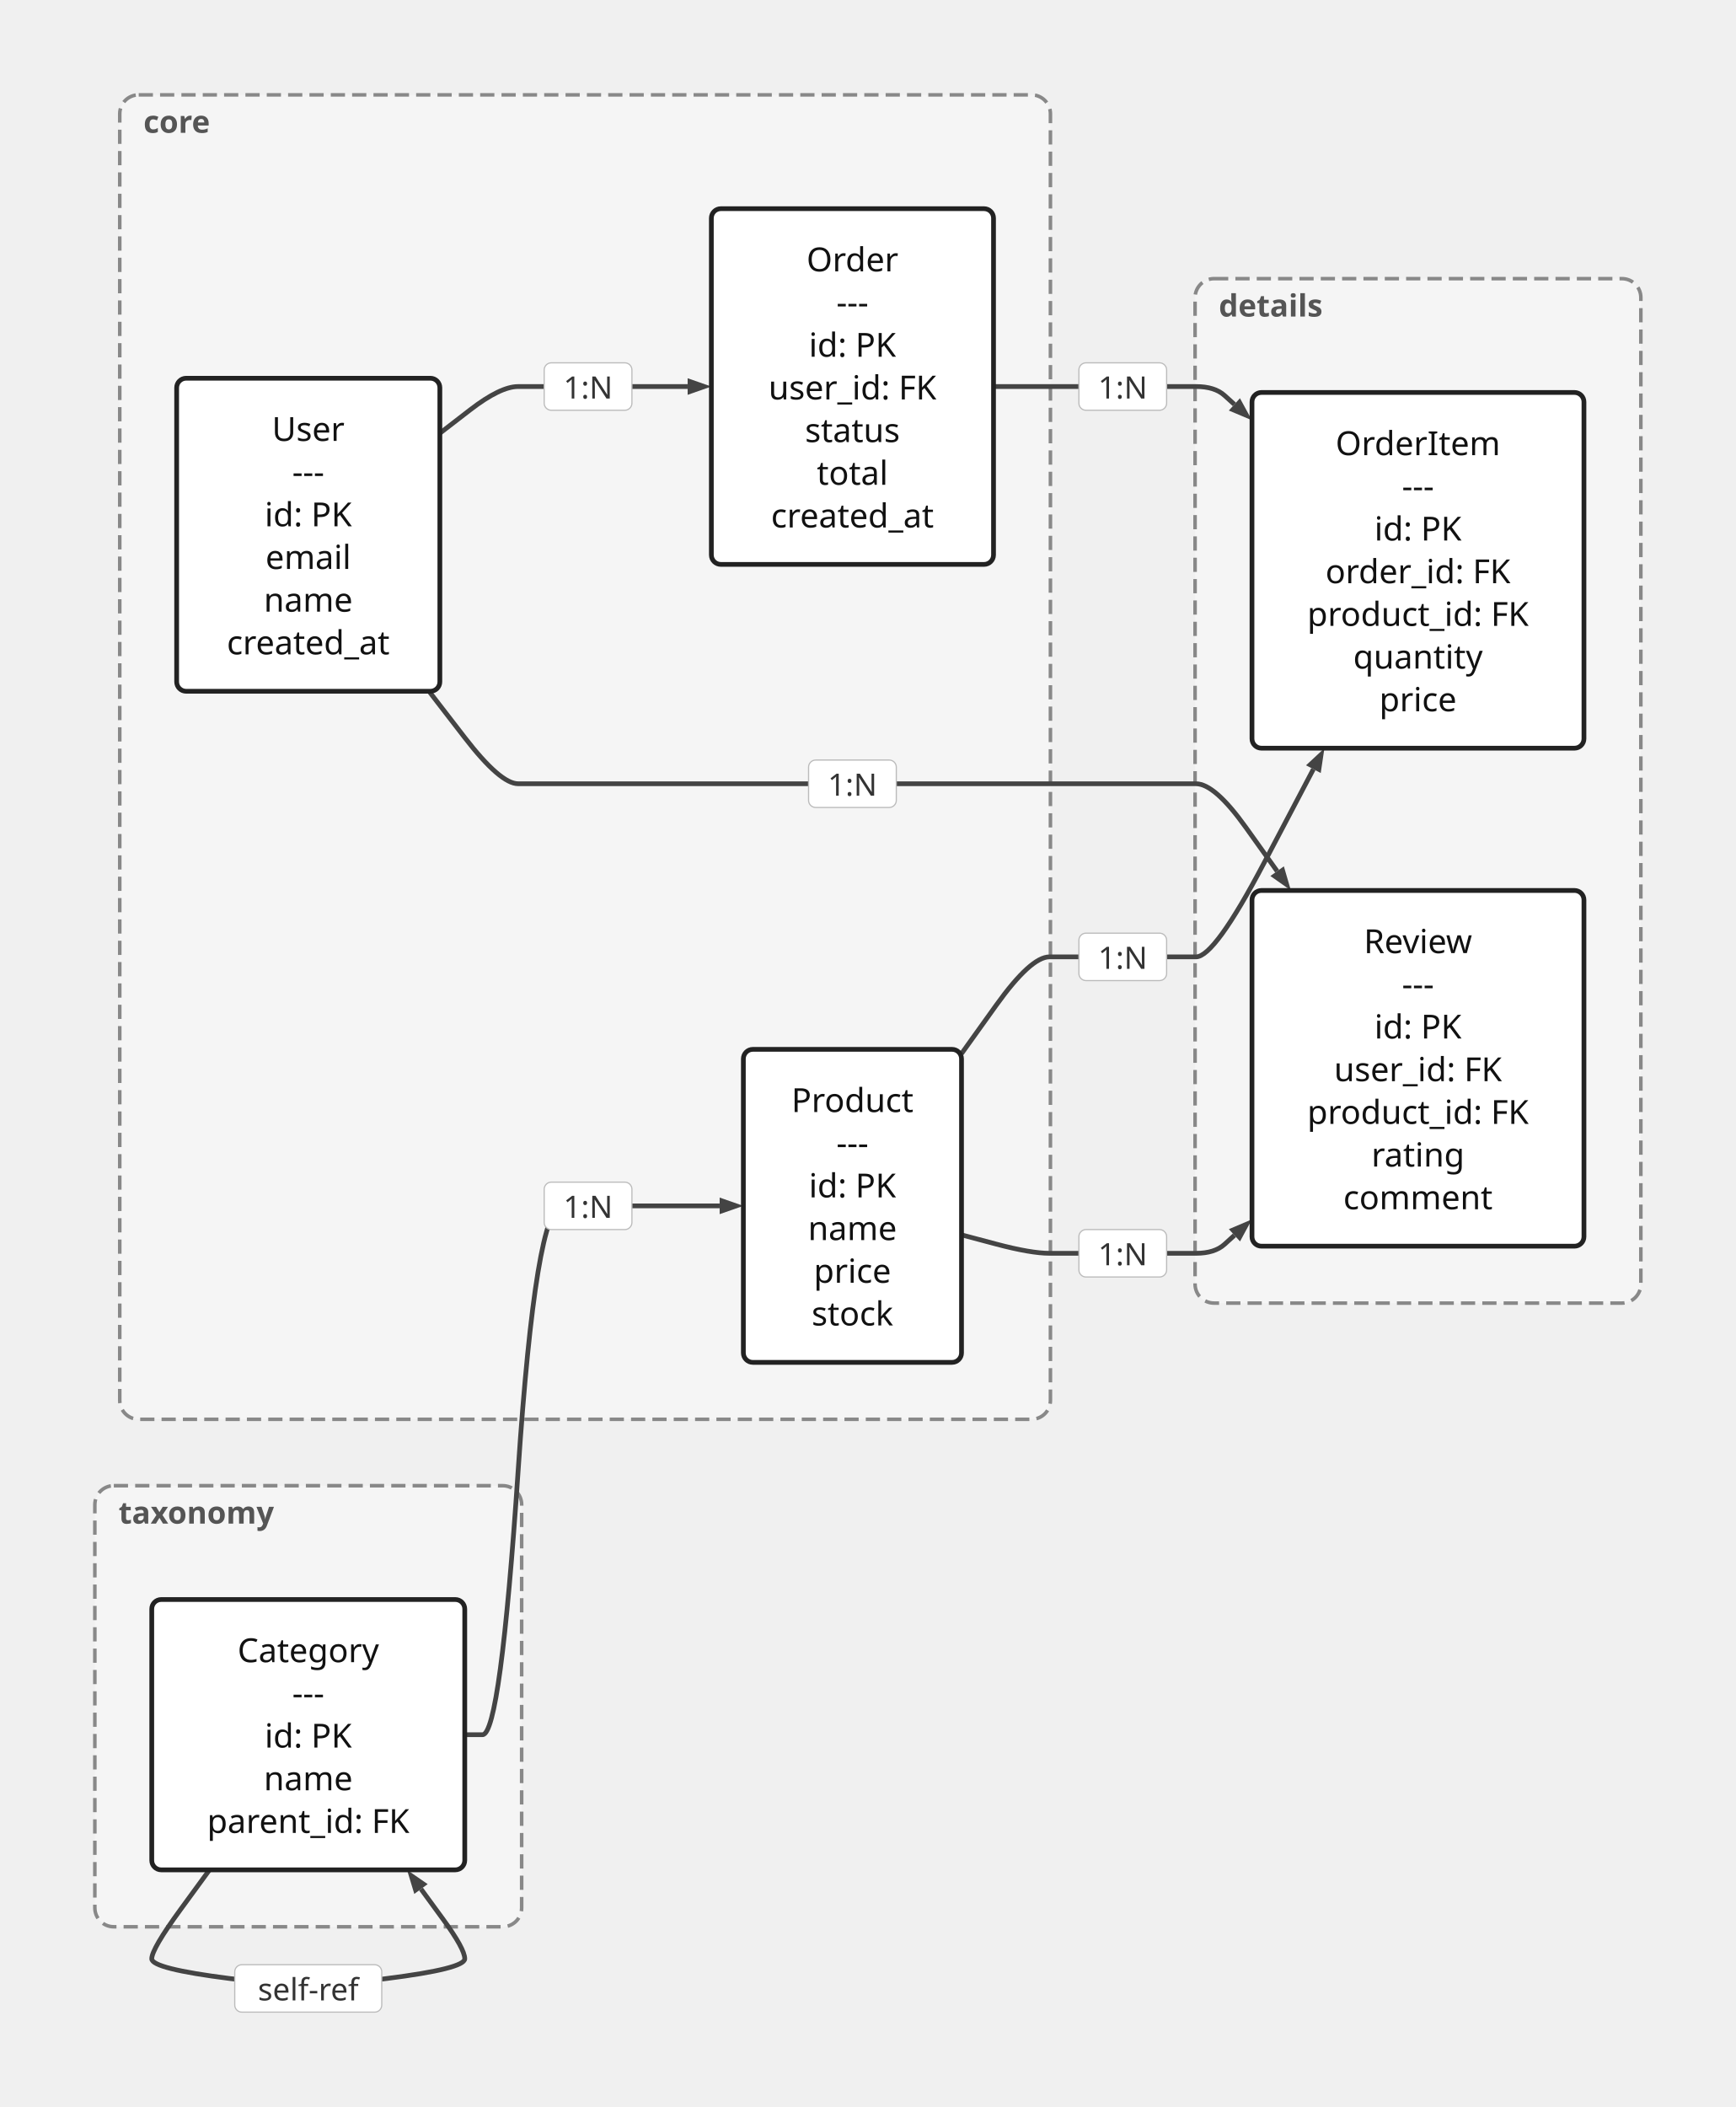
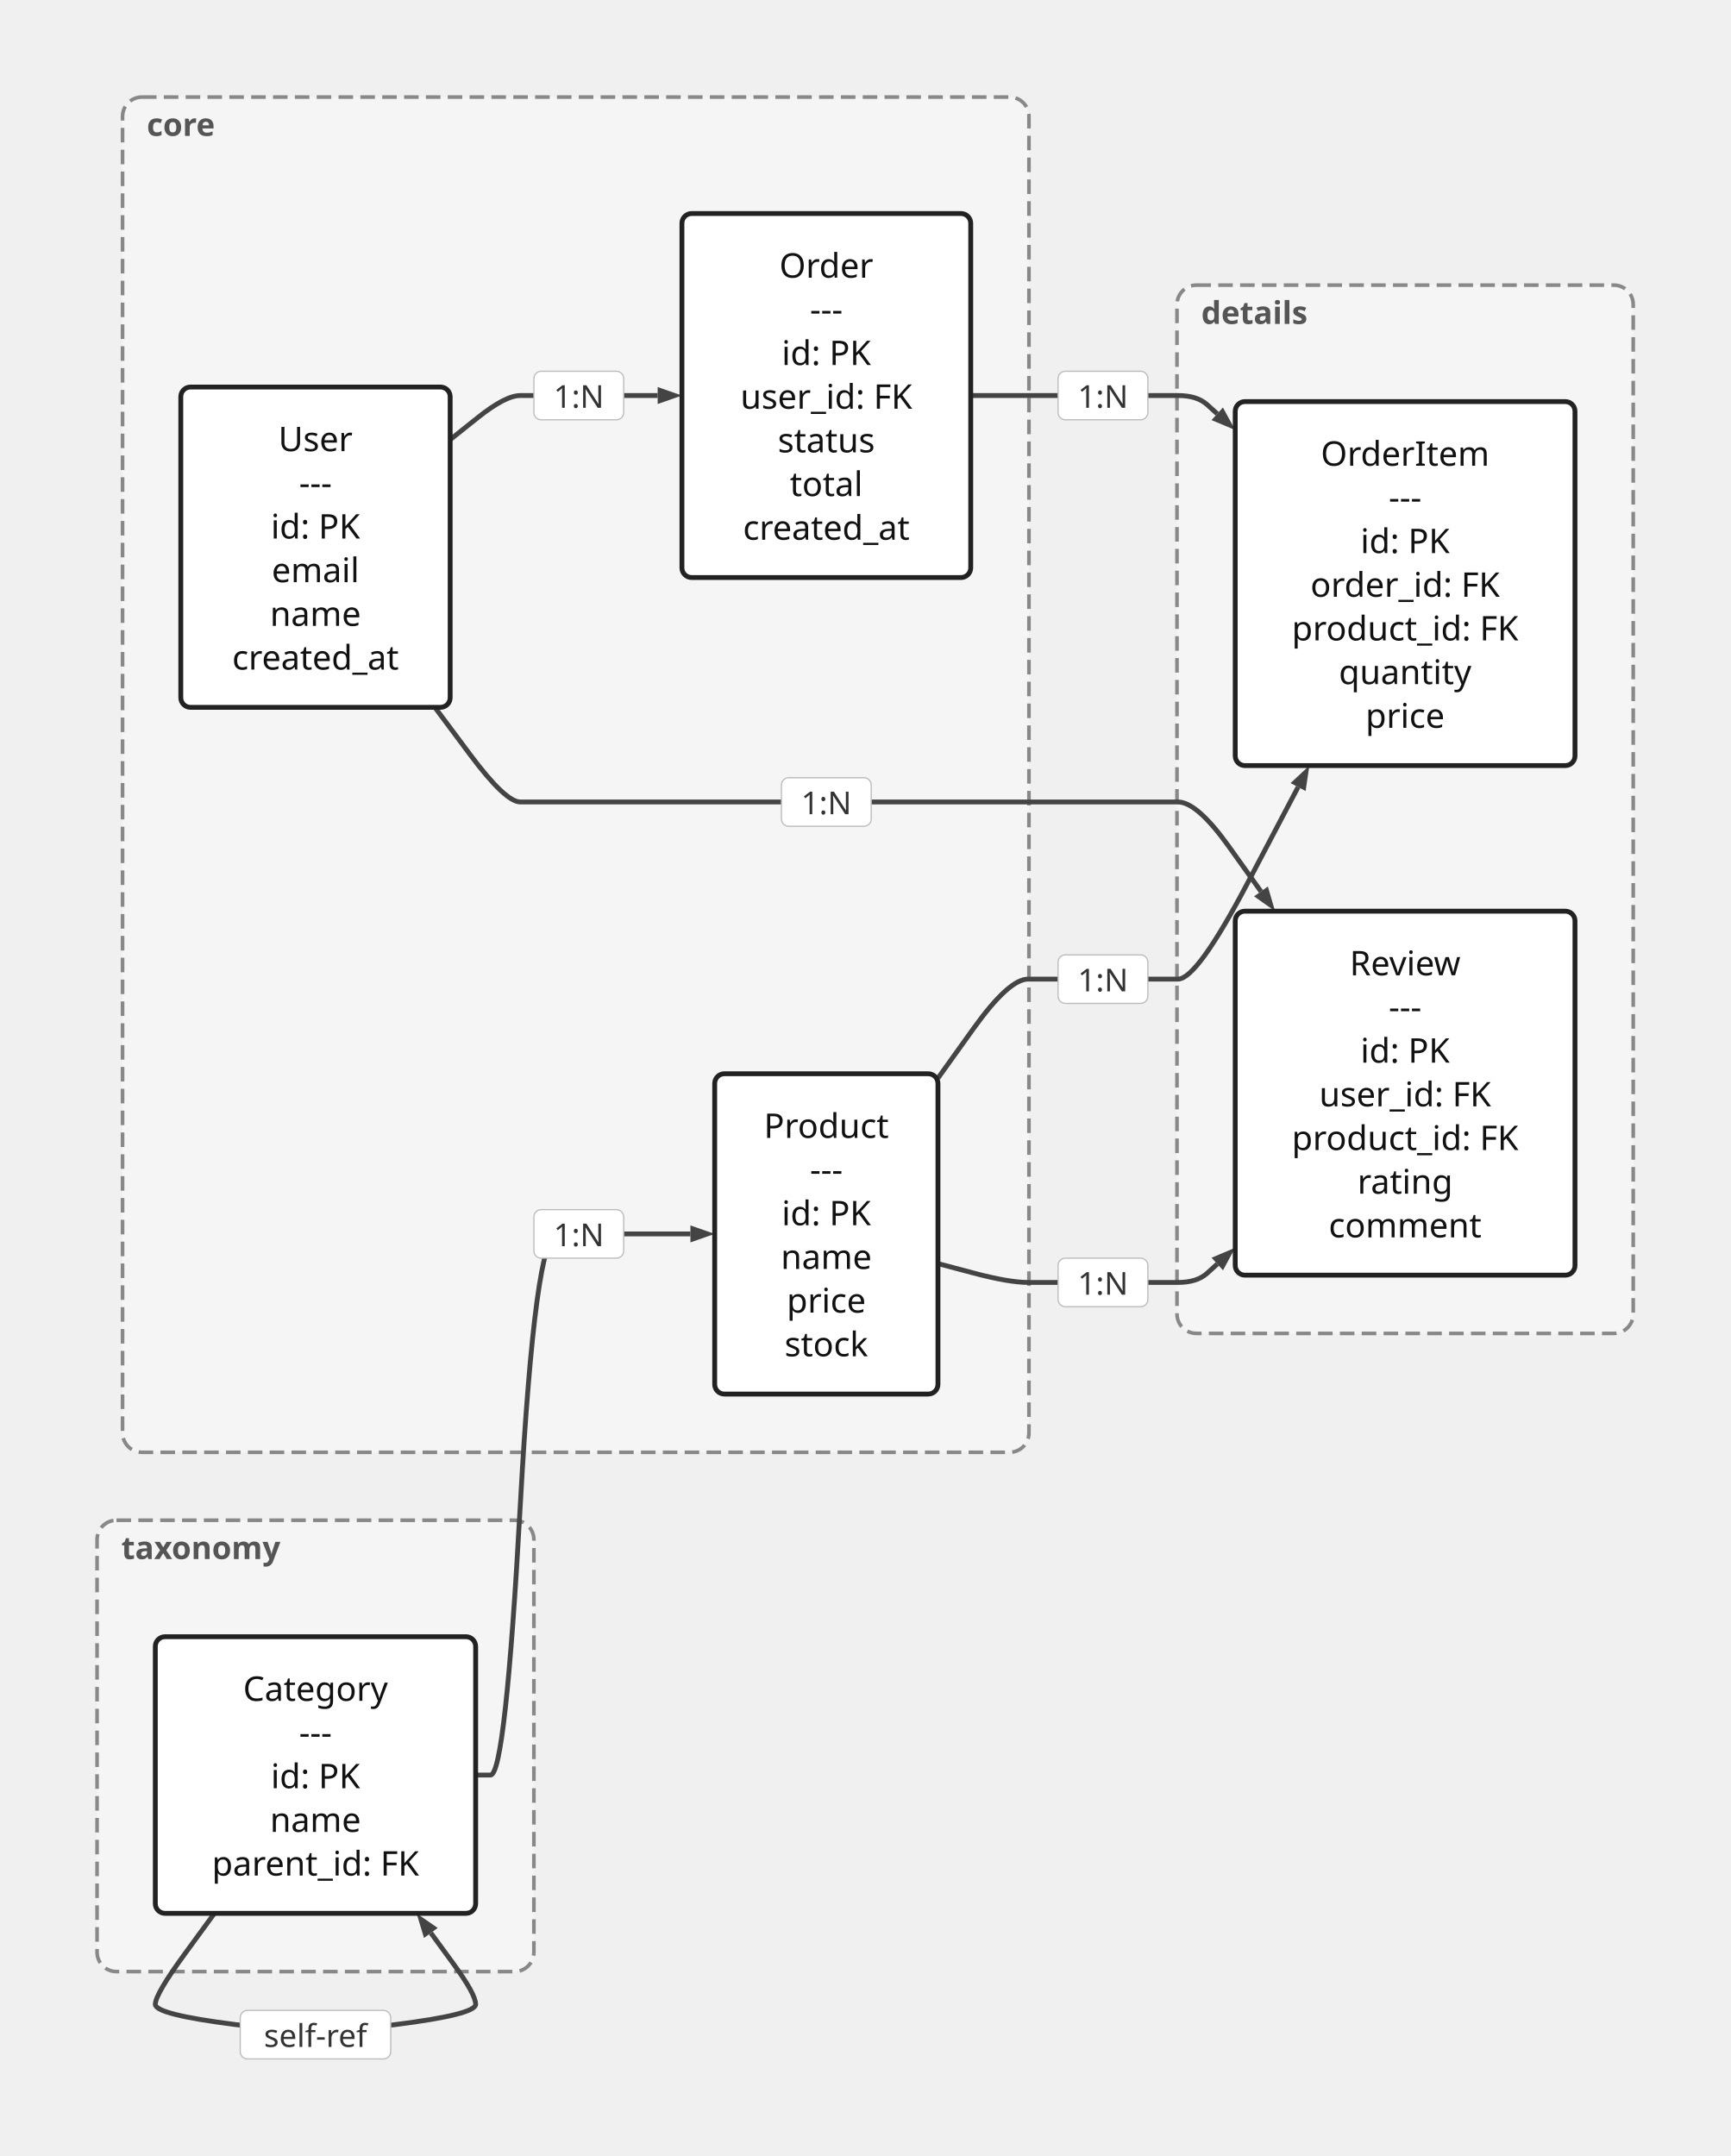
- <svg xmlns="http://www.w3.org/2000/svg" viewBox="-24 -48 732 888.5" style="max-width:100%">
+ <svg xmlns="http://www.w3.org/2000/svg" viewBox="-24 -48 713 888.5" style="max-width:100%">
  <defs>
    <marker id="glypho-10mz2kh-arrowhead" markerWidth="10" markerHeight="7" refX="0" refY="3.5" orient="auto" markerUnits="userSpaceOnUse">
      <polygon points="0 0, 10 3.5, 0 7" fill="#444444" />
    </marker>
    <marker id="glypho-10mz2kh-arrowhead-thick" markerWidth="14" markerHeight="10" refX="0" refY="5" orient="auto" markerUnits="userSpaceOnUse">
      <polygon points="0 0, 14 5, 0 10" fill="#444444" />
    </marker>
    <marker id="glypho-10mz2kh-arrowhead-reverse" markerWidth="10" markerHeight="7" refX="10" refY="3.5" orient="auto" markerUnits="userSpaceOnUse">
      <polygon points="10 0, 0 3.5, 10 7" fill="#444444" />
    </marker>
  </defs>
  <g>
-     <rect x="26.5" y="-8" width="392.5" height="558.5" fill="#f5f5f5" fill-opacity="1" stroke="#888888" stroke-width="1.5" stroke-dasharray="6 3" rx="8" ry="8" />
+     <rect x="26.5" y="-8" width="373.5" height="558.5" fill="#f5f5f5" fill-opacity="1" stroke="#888888" stroke-width="1.5" stroke-dasharray="6 3" rx="8" ry="8" />
    <text x="36.5" y="8" fill="#555555" font-size="13" font-family="system-ui, sans-serif" font-weight="bold">core</text>
  </g>
  <g>
-     <rect x="480" y="69.5" width="188" height="432" fill="#f5f5f5" fill-opacity="1" stroke="#888888" stroke-width="1.5" stroke-dasharray="6 3" rx="8" ry="8" />
-     <text x="490" y="85.5" fill="#555555" font-size="13" font-family="system-ui, sans-serif" font-weight="bold">details</text>
+     <rect x="461" y="69.5" width="188" height="432" fill="#f5f5f5" fill-opacity="1" stroke="#888888" stroke-width="1.5" stroke-dasharray="6 3" rx="8" ry="8" />
+     <text x="471" y="85.5" fill="#555555" font-size="13" font-family="system-ui, sans-serif" font-weight="bold">details</text>
  </g>
  <g>
    <rect x="16" y="578.5" width="180" height="186" fill="#f5f5f5" fill-opacity="1" stroke="#888888" stroke-width="1.5" stroke-dasharray="6 3" rx="8" ry="8" />
    <text x="26" y="594.5" fill="#555555" font-size="13" font-family="system-ui, sans-serif" font-weight="bold">taxonomy</text>
  </g>
-   <path d="M 161.5 134.685 L 174.259 124.843 Q 187.018 115 194.527 115 Q 202.036 115 213.018 115 Q 224 115 234.982 115 Q 245.964 115 253.473 115 Q 260.982 115 263.491 115 L 266 115" fill="none" stroke="#444444" stroke-width="2" marker-end="url(#glypho-10mz2kh-arrowhead)" />
-   <path d="M 395 115 L 402.87 115 Q 410.74 115 418.61 115 Q 426.48 115 437.99 115 Q 449.5 115 461.01 115 Q 472.52 115 480.39 115 Q 488.26 115 492.421 118.761 L 496.581 122.522" fill="none" stroke="#444444" stroke-width="2" marker-end="url(#glypho-10mz2kh-arrowhead)" />
-   <path d="M 381.5 396.305 L 396.12 375.903 Q 410.74 355.5 418.61 355.5 Q 426.48 355.5 437.99 355.5 Q 449.5 355.5 461.01 355.5 Q 472.52 355.5 480.39 355.5 Q 488.26 355.5 509.077 315.925 L 529.894 276.35" fill="none" stroke="#444444" stroke-width="2" marker-end="url(#glypho-10mz2kh-arrowhead)" />
-   <path d="M 172 683.5 L 179.509 683.5 Q 187.018 683.5 194.527 572 Q 202.036 460.5 213.018 460.5 Q 224 460.5 234.982 460.5 Q 245.964 460.5 253.473 460.5 Q 260.982 460.5 270.241 460.5 L 279.5 460.5" fill="none" stroke="#444444" stroke-width="2" marker-end="url(#glypho-10mz2kh-arrowhead)" />
+   <path d="M 161.5 133.185 L 172.887 124.092 Q 184.274 115 190.412 115 Q 196.549 115 205.524 115 Q 214.5 115 223.476 115 Q 232.451 115 238.588 115 Q 244.726 115 245.863 115 L 247 115" fill="none" stroke="#444444" stroke-width="2" marker-end="url(#glypho-10mz2kh-arrowhead)" />
+   <path d="M 376 115 L 383.87 115 Q 391.74 115 399.61 115 Q 407.48 115 418.99 115 Q 430.5 115 442.01 115 Q 453.52 115 461.39 115 Q 469.26 115 473.421 118.761 L 477.581 122.522" fill="none" stroke="#444444" stroke-width="2" marker-end="url(#glypho-10mz2kh-arrowhead)" />
+   <path d="M 362.5 396.305 L 377.12 375.903 Q 391.74 355.5 399.61 355.5 Q 407.48 355.5 418.99 355.5 Q 430.5 355.5 442.01 355.5 Q 453.52 355.5 461.39 355.5 Q 469.26 355.5 490.077 315.925 L 510.894 276.35" fill="none" stroke="#444444" stroke-width="2" marker-end="url(#glypho-10mz2kh-arrowhead)" />
+   <path d="M 172 683.5 L 178.137 683.5 Q 184.274 683.5 190.412 572 Q 196.549 460.5 205.524 460.5 Q 214.5 460.5 223.476 460.5 Q 232.451 460.5 238.588 460.5 Q 244.726 460.5 252.613 460.5 L 260.5 460.5" fill="none" stroke="#444444" stroke-width="2" marker-end="url(#glypho-10mz2kh-arrowhead)" />
  <path d="M 64.354 740.5 L 52.177 757.167 Q 40 773.833 40 778 Q 40 782.167 73 786.333 Q 106 790.5 139 786.333 Q 172 782.167 172 778 Q 172 773.833 162.773 761.204 L 153.545 748.574" fill="none" stroke="#444444" stroke-width="2" marker-end="url(#glypho-10mz2kh-arrowhead)" />
-   <path d="M 156.926 243.5 L 171.972 263 Q 187.018 282.5 194.527 282.5 Q 202.036 282.5 213.018 282.5 Q 224 282.5 234.982 282.5 Q 245.964 282.5 253.473 282.5 Q 260.982 282.5 298.241 282.5 Q 335.5 282.5 373.12 282.5 Q 410.74 282.5 418.61 282.5 Q 426.48 282.5 437.99 282.5 Q 449.5 282.5 461.01 282.5 Q 472.52 282.5 480.39 282.5 Q 488.26 282.5 501.429 300.932 L 514.599 319.363" fill="none" stroke="#444444" stroke-width="2" marker-end="url(#glypho-10mz2kh-arrowhead)" />
-   <path d="M 381.5 472.728 L 396.12 476.614 Q 410.74 480.5 418.61 480.5 Q 426.48 480.5 437.99 480.5 Q 449.5 480.5 461.01 480.5 Q 472.52 480.5 480.39 480.5 Q 488.26 480.5 492.431 476.705 L 496.603 472.91" fill="none" stroke="#444444" stroke-width="2" marker-end="url(#glypho-10mz2kh-arrowhead)" />
+   <path d="M 155.201 243.5 L 169.738 263 Q 184.274 282.5 190.412 282.5 Q 196.549 282.5 205.524 282.5 Q 214.5 282.5 223.476 282.5 Q 232.451 282.5 238.588 282.5 Q 244.726 282.5 280.613 282.5 Q 316.5 282.5 354.12 282.5 Q 391.74 282.5 399.61 282.5 Q 407.48 282.5 418.99 282.5 Q 430.5 282.5 442.01 282.5 Q 453.52 282.5 461.39 282.5 Q 469.26 282.5 482.429 300.932 L 495.599 319.363" fill="none" stroke="#444444" stroke-width="2" marker-end="url(#glypho-10mz2kh-arrowhead)" />
+   <path d="M 362.5 472.728 L 377.12 476.614 Q 391.74 480.5 399.61 480.5 Q 407.48 480.5 418.99 480.5 Q 430.5 480.5 442.01 480.5 Q 453.52 480.5 461.39 480.5 Q 469.26 480.5 473.431 476.705 L 477.603 472.91" fill="none" stroke="#444444" stroke-width="2" marker-end="url(#glypho-10mz2kh-arrowhead)" />
  <g transform="translate(50.5, 111.5)" data-node-id="user">
    <rect x="0" y="0" width="111" height="132" rx="4" ry="4" fill="#ffffff" stroke="#222222" stroke-width="2" />
    <text x="55.5" y="21" text-anchor="middle" dominant-baseline="central" fill="#111111" font-size="14" font-family="system-ui, sans-serif">User</text>
    <text x="55.5" y="39" text-anchor="middle" dominant-baseline="central" fill="#111111" font-size="14" font-family="system-ui, sans-serif">---</text>
    <text x="55.5" y="57" text-anchor="middle" dominant-baseline="central" fill="#111111" font-size="14" font-family="system-ui, sans-serif">id: PK</text>
    <text x="55.5" y="75" text-anchor="middle" dominant-baseline="central" fill="#111111" font-size="14" font-family="system-ui, sans-serif">email</text>
    <text x="55.5" y="93" text-anchor="middle" dominant-baseline="central" fill="#111111" font-size="14" font-family="system-ui, sans-serif">name</text>
    <text x="55.5" y="111" text-anchor="middle" dominant-baseline="central" fill="#111111" font-size="14" font-family="system-ui, sans-serif">created_at</text>
  </g>
-   <g transform="translate(276, 40)" data-node-id="order">
+   <g transform="translate(257, 40)" data-node-id="order">
    <rect x="0" y="0" width="119" height="150" rx="4" ry="4" fill="#ffffff" stroke="#222222" stroke-width="2" />
    <text x="59.5" y="21" text-anchor="middle" dominant-baseline="central" fill="#111111" font-size="14" font-family="system-ui, sans-serif">Order</text>
    <text x="59.5" y="39" text-anchor="middle" dominant-baseline="central" fill="#111111" font-size="14" font-family="system-ui, sans-serif">---</text>
    <text x="59.5" y="57" text-anchor="middle" dominant-baseline="central" fill="#111111" font-size="14" font-family="system-ui, sans-serif">id: PK</text>
    <text x="59.5" y="75" text-anchor="middle" dominant-baseline="central" fill="#111111" font-size="14" font-family="system-ui, sans-serif">user_id: FK</text>
    <text x="59.5" y="93" text-anchor="middle" dominant-baseline="central" fill="#111111" font-size="14" font-family="system-ui, sans-serif">status</text>
    <text x="59.5" y="111" text-anchor="middle" dominant-baseline="central" fill="#111111" font-size="14" font-family="system-ui, sans-serif">total</text>
    <text x="59.5" y="129" text-anchor="middle" dominant-baseline="central" fill="#111111" font-size="14" font-family="system-ui, sans-serif">created_at</text>
  </g>
-   <g transform="translate(289.5, 394.5)" data-node-id="product">
+   <g transform="translate(270.5, 394.5)" data-node-id="product">
    <rect x="0" y="0" width="92" height="132" rx="4" ry="4" fill="#ffffff" stroke="#222222" stroke-width="2" />
    <text x="46" y="21" text-anchor="middle" dominant-baseline="central" fill="#111111" font-size="14" font-family="system-ui, sans-serif">Product</text>
    <text x="46" y="39" text-anchor="middle" dominant-baseline="central" fill="#111111" font-size="14" font-family="system-ui, sans-serif">---</text>
    <text x="46" y="57" text-anchor="middle" dominant-baseline="central" fill="#111111" font-size="14" font-family="system-ui, sans-serif">id: PK</text>
    <text x="46" y="75" text-anchor="middle" dominant-baseline="central" fill="#111111" font-size="14" font-family="system-ui, sans-serif">name</text>
    <text x="46" y="93" text-anchor="middle" dominant-baseline="central" fill="#111111" font-size="14" font-family="system-ui, sans-serif">price</text>
    <text x="46" y="111" text-anchor="middle" dominant-baseline="central" fill="#111111" font-size="14" font-family="system-ui, sans-serif">stock</text>
  </g>
-   <g transform="translate(504, 117.5)" data-node-id="order_item">
+   <g transform="translate(485, 117.5)" data-node-id="order_item">
    <rect x="0" y="0" width="140" height="150" rx="4" ry="4" fill="#ffffff" stroke="#222222" stroke-width="2" />
    <text x="70" y="21" text-anchor="middle" dominant-baseline="central" fill="#111111" font-size="14" font-family="system-ui, sans-serif">OrderItem</text>
    <text x="70" y="39" text-anchor="middle" dominant-baseline="central" fill="#111111" font-size="14" font-family="system-ui, sans-serif">---</text>
    <text x="70" y="57" text-anchor="middle" dominant-baseline="central" fill="#111111" font-size="14" font-family="system-ui, sans-serif">id: PK</text>
    <text x="70" y="75" text-anchor="middle" dominant-baseline="central" fill="#111111" font-size="14" font-family="system-ui, sans-serif">order_id: FK</text>
    <text x="70" y="93" text-anchor="middle" dominant-baseline="central" fill="#111111" font-size="14" font-family="system-ui, sans-serif">product_id: FK</text>
    <text x="70" y="111" text-anchor="middle" dominant-baseline="central" fill="#111111" font-size="14" font-family="system-ui, sans-serif">quantity</text>
    <text x="70" y="129" text-anchor="middle" dominant-baseline="central" fill="#111111" font-size="14" font-family="system-ui, sans-serif">price</text>
  </g>
  <g transform="translate(40, 626.5)" data-node-id="category">
    <rect x="0" y="0" width="132" height="114" rx="4" ry="4" fill="#ffffff" stroke="#222222" stroke-width="2" />
    <text x="66" y="21" text-anchor="middle" dominant-baseline="central" fill="#111111" font-size="14" font-family="system-ui, sans-serif">Category</text>
    <text x="66" y="39" text-anchor="middle" dominant-baseline="central" fill="#111111" font-size="14" font-family="system-ui, sans-serif">---</text>
    <text x="66" y="57" text-anchor="middle" dominant-baseline="central" fill="#111111" font-size="14" font-family="system-ui, sans-serif">id: PK</text>
    <text x="66" y="75" text-anchor="middle" dominant-baseline="central" fill="#111111" font-size="14" font-family="system-ui, sans-serif">name</text>
    <text x="66" y="93" text-anchor="middle" dominant-baseline="central" fill="#111111" font-size="14" font-family="system-ui, sans-serif">parent_id: FK</text>
  </g>
-   <g transform="translate(504, 327.5)" data-node-id="review">
+   <g transform="translate(485, 327.5)" data-node-id="review">
    <rect x="0" y="0" width="140" height="150" rx="4" ry="4" fill="#ffffff" stroke="#222222" stroke-width="2" />
    <text x="70" y="21" text-anchor="middle" dominant-baseline="central" fill="#111111" font-size="14" font-family="system-ui, sans-serif">Review</text>
    <text x="70" y="39" text-anchor="middle" dominant-baseline="central" fill="#111111" font-size="14" font-family="system-ui, sans-serif">---</text>
    <text x="70" y="57" text-anchor="middle" dominant-baseline="central" fill="#111111" font-size="14" font-family="system-ui, sans-serif">id: PK</text>
    <text x="70" y="75" text-anchor="middle" dominant-baseline="central" fill="#111111" font-size="14" font-family="system-ui, sans-serif">user_id: FK</text>
    <text x="70" y="93" text-anchor="middle" dominant-baseline="central" fill="#111111" font-size="14" font-family="system-ui, sans-serif">product_id: FK</text>
    <text x="70" y="111" text-anchor="middle" dominant-baseline="central" fill="#111111" font-size="14" font-family="system-ui, sans-serif">rating</text>
    <text x="70" y="129" text-anchor="middle" dominant-baseline="central" fill="#111111" font-size="14" font-family="system-ui, sans-serif">comment</text>
  </g>
-   <g transform="translate(224, 115)">
+   <g transform="translate(214.5, 115)">
    <rect x="-18.5" y="-10" width="37" height="20" fill="white" stroke="#bbb" stroke-width="0.5" rx="3" />
    <text y="0" text-anchor="middle" dominant-baseline="central" fill="#333333" font-size="13" font-family="system-ui, sans-serif">1:N</text>
  </g>
-   <g transform="translate(449.5, 115)">
+   <g transform="translate(430.5, 115)">
    <rect x="-18.5" y="-10" width="37" height="20" fill="white" stroke="#bbb" stroke-width="0.5" rx="3" />
    <text y="0" text-anchor="middle" dominant-baseline="central" fill="#333333" font-size="13" font-family="system-ui, sans-serif">1:N</text>
  </g>
-   <g transform="translate(449.5, 355.5)">
+   <g transform="translate(430.5, 355.5)">
    <rect x="-18.5" y="-10" width="37" height="20" fill="white" stroke="#bbb" stroke-width="0.5" rx="3" />
    <text y="0" text-anchor="middle" dominant-baseline="central" fill="#333333" font-size="13" font-family="system-ui, sans-serif">1:N</text>
  </g>
-   <g transform="translate(224, 460.5)">
+   <g transform="translate(214.5, 460.5)">
    <rect x="-18.5" y="-10" width="37" height="20" fill="white" stroke="#bbb" stroke-width="0.5" rx="3" />
    <text y="0" text-anchor="middle" dominant-baseline="central" fill="#333333" font-size="13" font-family="system-ui, sans-serif">1:N</text>
  </g>
  <g transform="translate(106, 790.5)">
    <rect x="-31" y="-10" width="62" height="20" fill="white" stroke="#bbb" stroke-width="0.5" rx="3" />
    <text y="0" text-anchor="middle" dominant-baseline="central" fill="#333333" font-size="13" font-family="system-ui, sans-serif">self-ref</text>
  </g>
-   <g transform="translate(335.5, 282.5)">
+   <g transform="translate(316.5, 282.5)">
    <rect x="-18.5" y="-10" width="37" height="20" fill="white" stroke="#bbb" stroke-width="0.5" rx="3" />
    <text y="0" text-anchor="middle" dominant-baseline="central" fill="#333333" font-size="13" font-family="system-ui, sans-serif">1:N</text>
  </g>
-   <g transform="translate(449.5, 480.5)">
+   <g transform="translate(430.5, 480.5)">
    <rect x="-18.5" y="-10" width="37" height="20" fill="white" stroke="#bbb" stroke-width="0.5" rx="3" />
    <text y="0" text-anchor="middle" dominant-baseline="central" fill="#333333" font-size="13" font-family="system-ui, sans-serif">1:N</text>
  </g>
</svg>
